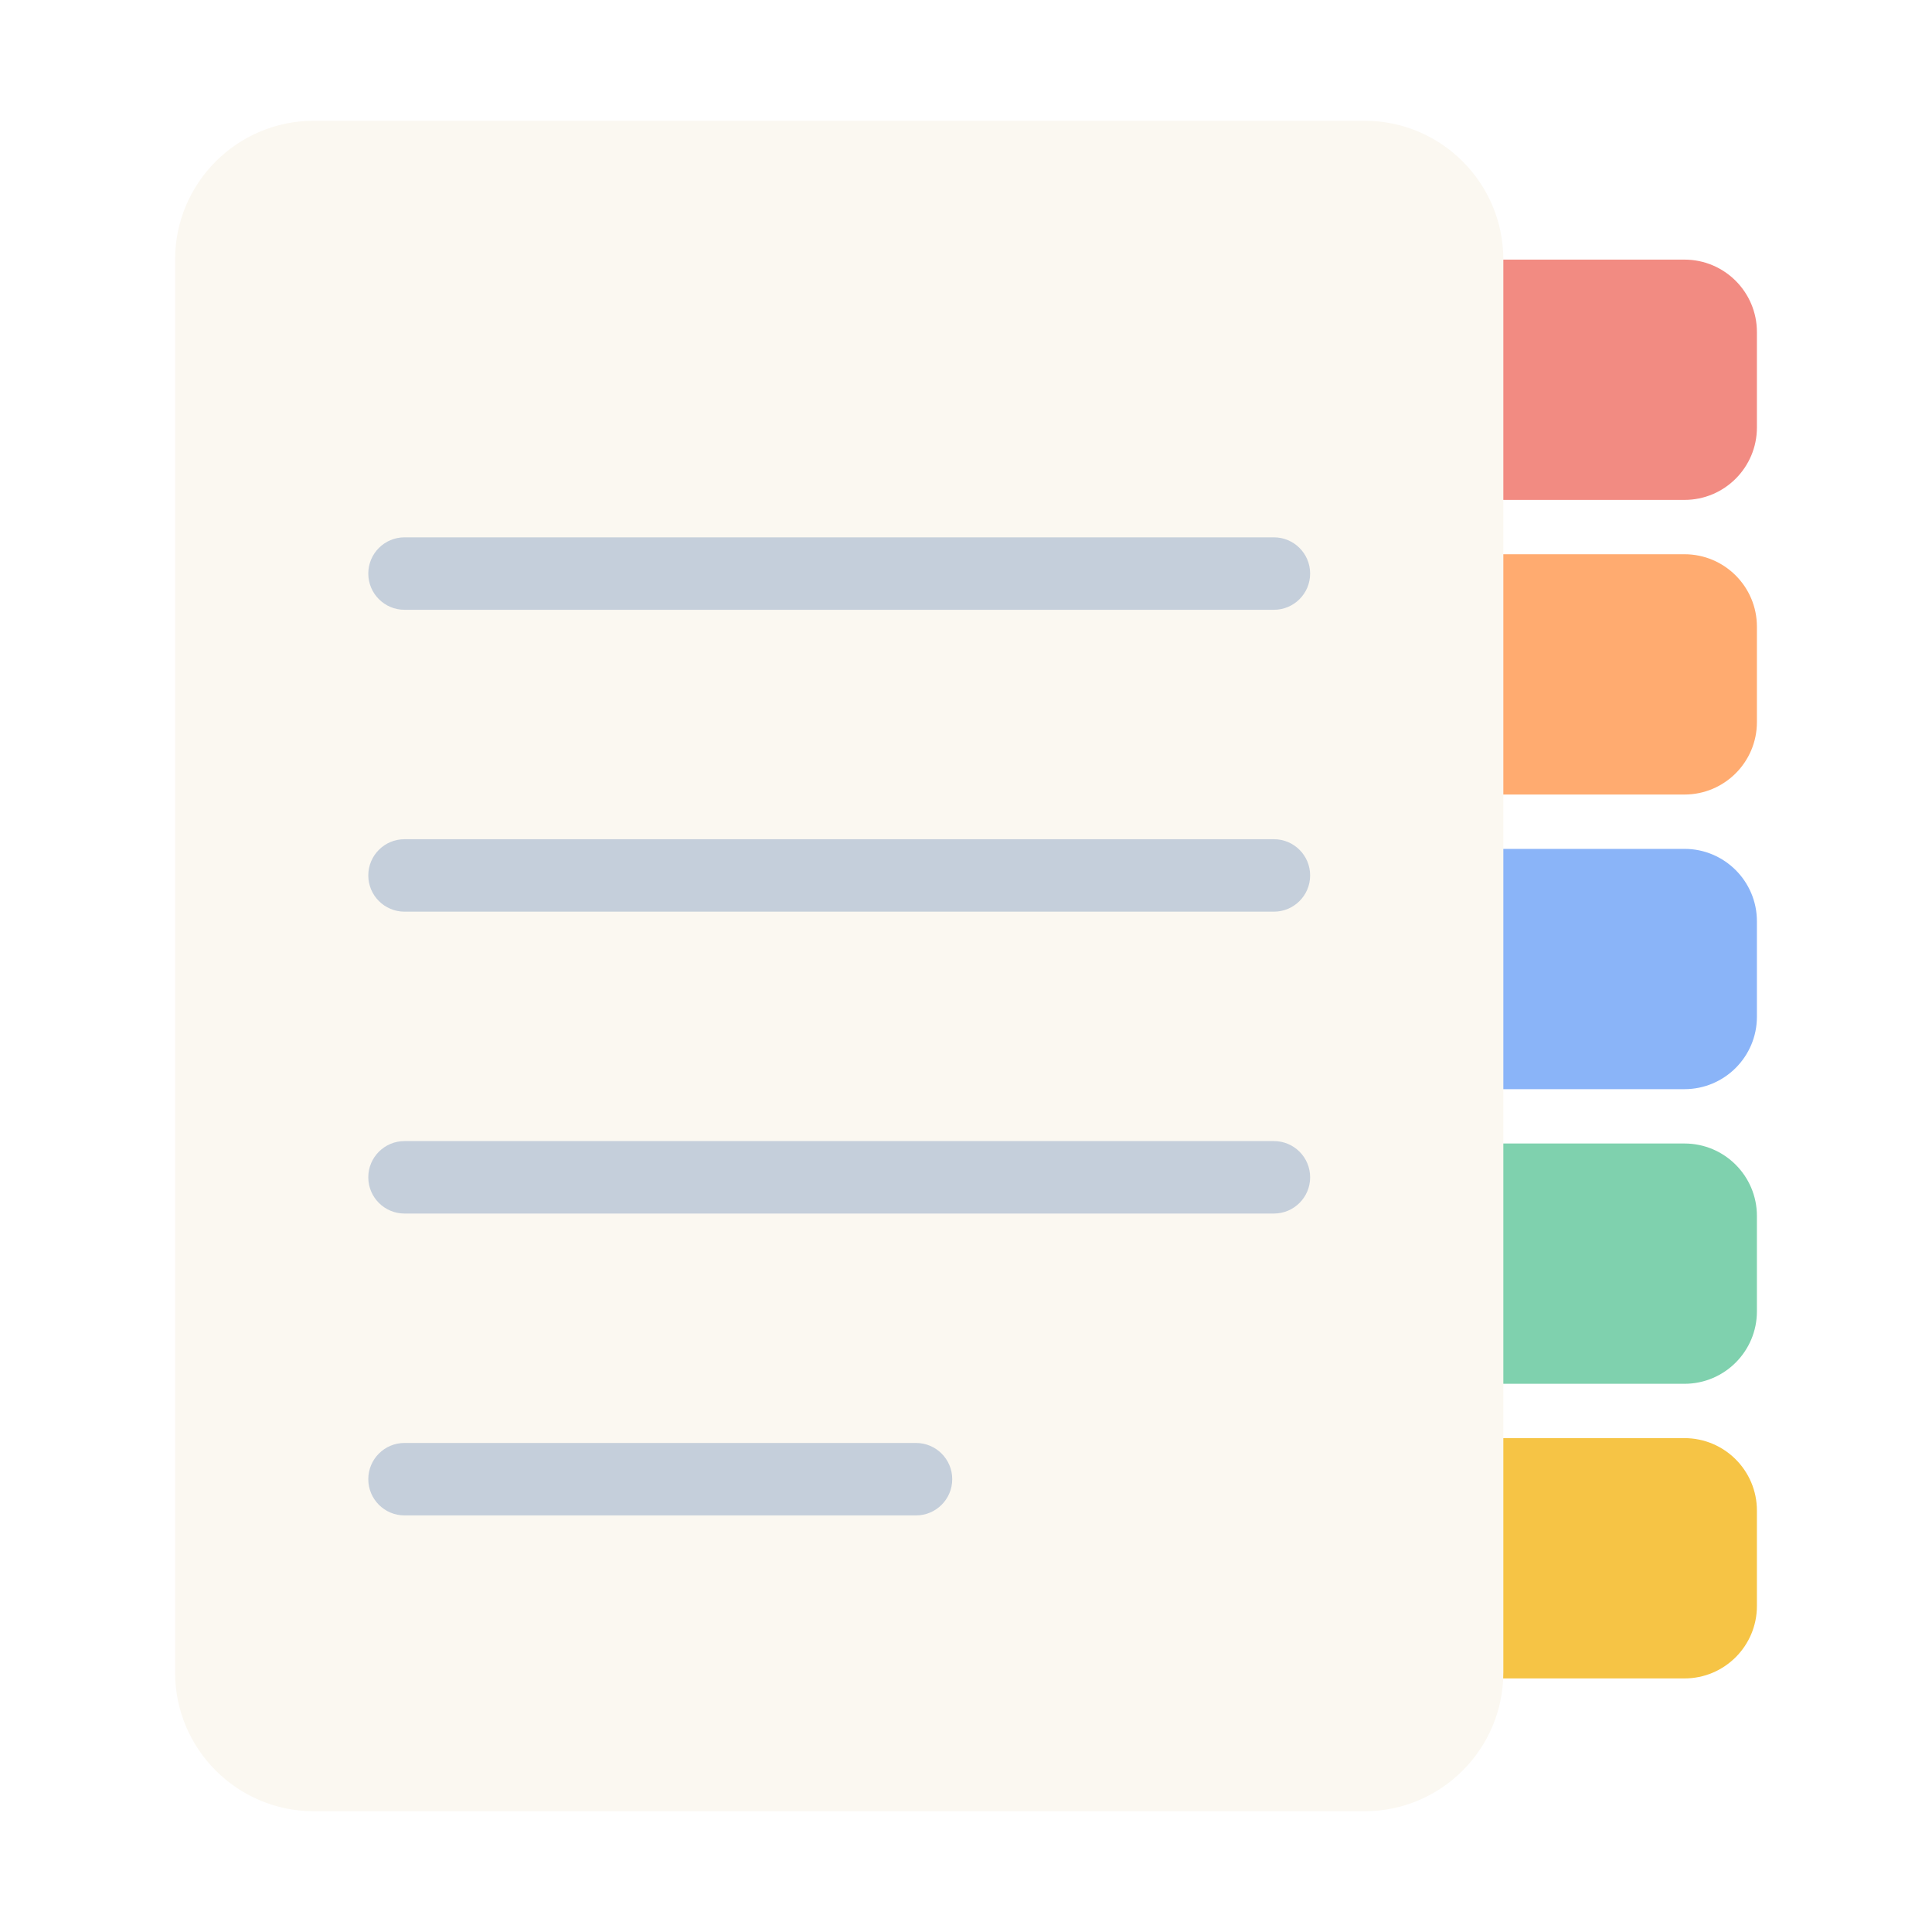
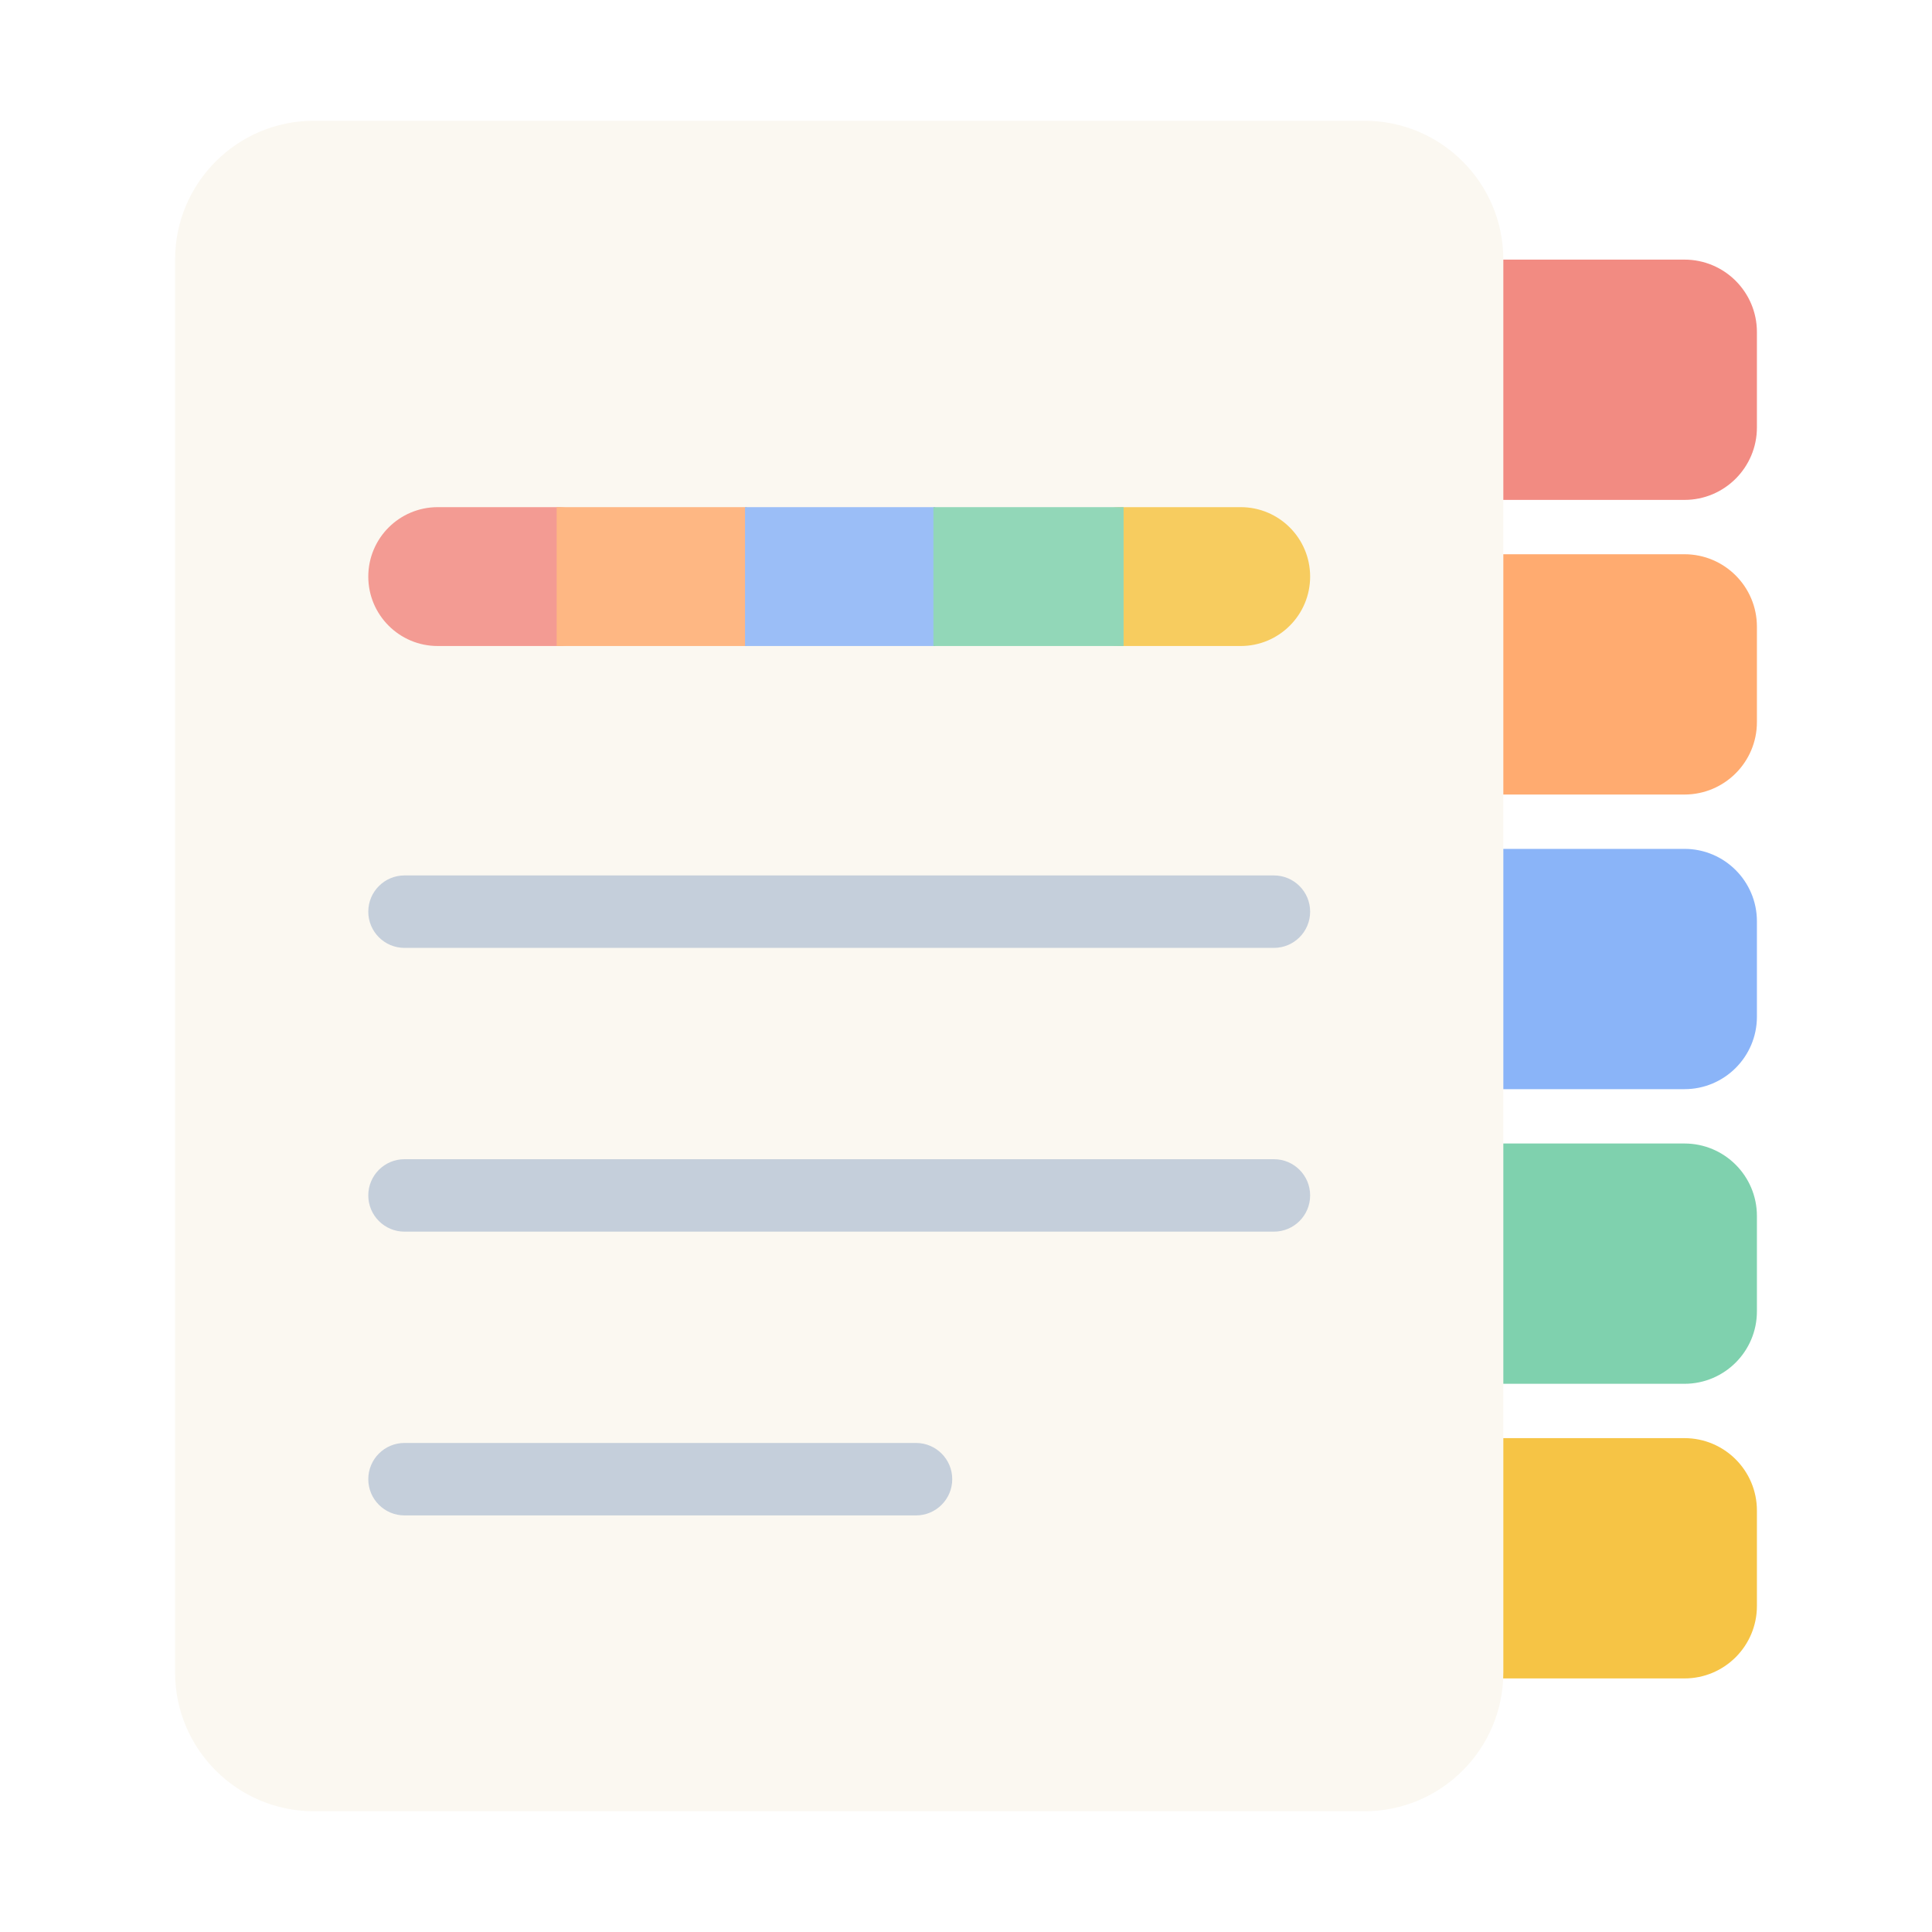
<svg xmlns="http://www.w3.org/2000/svg" viewBox="0 0 640 640">
  <path fill="#F28B82" d="M462 86H558A24 24 0 0 1 582 110V141.6A24 24 0 0 1 558 165.6H462A24 24 0 0 1 438 141.6V110A24 24 0 0 1 462 86Z" />
  <path fill="#FFAB70" d="M462 183.6H558A24 24 0 0 1 582 207.6V239.2A24 24 0 0 1 558 263.2H462A24 24 0 0 1 438 239.2V207.6A24 24 0 0 1 462 183.6Z" />
  <path fill="#8AB4F8" d="M462 281.2H558A24 24 0 0 1 582 305.2V336.8A24 24 0 0 1 558 360.8H462A24 24 0 0 1 438 336.8V305.2A24 24 0 0 1 462 281.2Z" />
  <path fill="#7FD1AE" d="M462 378.8H558A24 24 0 0 1 582 402.8V434.4A24 24 0 0 1 558 458.4H462A24 24 0 0 1 438 434.4V402.8A24 24 0 0 1 462 378.8Z" />
  <path fill="#F6C445" d="M462 476.4H558A24 24 0 0 1 582 500.4V532A24 24 0 0 1 558 556H462A24 24 0 0 1 438 532V500.4A24 24 0 0 1 462 476.4Z" />
  <path fill="#FBF8F1" d="M104 40H452A46 46 0 0 1 498 86V554A46 46 0 0 1 452 600H104A46 46 0 0 1 58 554V86A46 46 0 0 1 104 40Z" />
-   <path fill="#C5CFDB" d="M134 178H422A12 12 0 0 1 434 190V190A12 12 0 0 1 422 202H134A12 12 0 0 1 122 190V190A12 12 0 0 1 134 178ZM134 278H422A12 12 0 0 1 434 290V290A12 12 0 0 1 422 302H134A12 12 0 0 1 122 290V290A12 12 0 0 1 134 278ZM134 378H422A12 12 0 0 1 434 390V390A12 12 0 0 1 422 402H134A12 12 0 0 1 122 390V390A12 12 0 0 1 134 378ZM134 478H303.44A12 12 0 0 1 315.44 490V490A12 12 0 0 1 303.44 502H134A12 12 0 0 1 122 490V490A12 12 0 0 1 134 478Z" />
+   <path fill="#C5CFDB" d="M134 290H422A12 12 0 0 1 434 302V302A12 12 0 0 1 422 314H134A12 12 0 0 1 122 302V302A12 12 0 0 1 134 290ZM134 384H422A12 12 0 0 1 434 396V396A12 12 0 0 1 422 408H134A12 12 0 0 1 122 396V396A12 12 0 0 1 134 384ZM134 478H303.44A12 12 0 0 1 315.44 490V490A12 12 0 0 1 303.44 502H134A12 12 0 0 1 122 490V490A12 12 0 0 1 134 478Z" />
+   <path fill="#F39B93" d="M145 168H184.4A23 23 0 0 1 207.4 191V191A23 23 0 0 1 184.4 214H145A23 23 0 0 1 122 191V191A23 23 0 0 1 145 168Z" />
+   <path fill="#F7CC5F" d="M371.6 168H411A23 23 0 0 1 434 191V191A23 23 0 0 1 411 214H371.6A23 23 0 0 1 348.6 191V191A23 23 0 0 1 371.6 168Z" />
+   <rect x="184.4" y="168.0" width="63.0" height="46.0" fill="#FEB783" />
+   <rect x="246.8" y="168.0" width="63.0" height="46.0" fill="#9BBEF7" />
+   <rect x="309.2" y="168.0" width="63.0" height="46.0" fill="#92D7B8" />
</svg>
